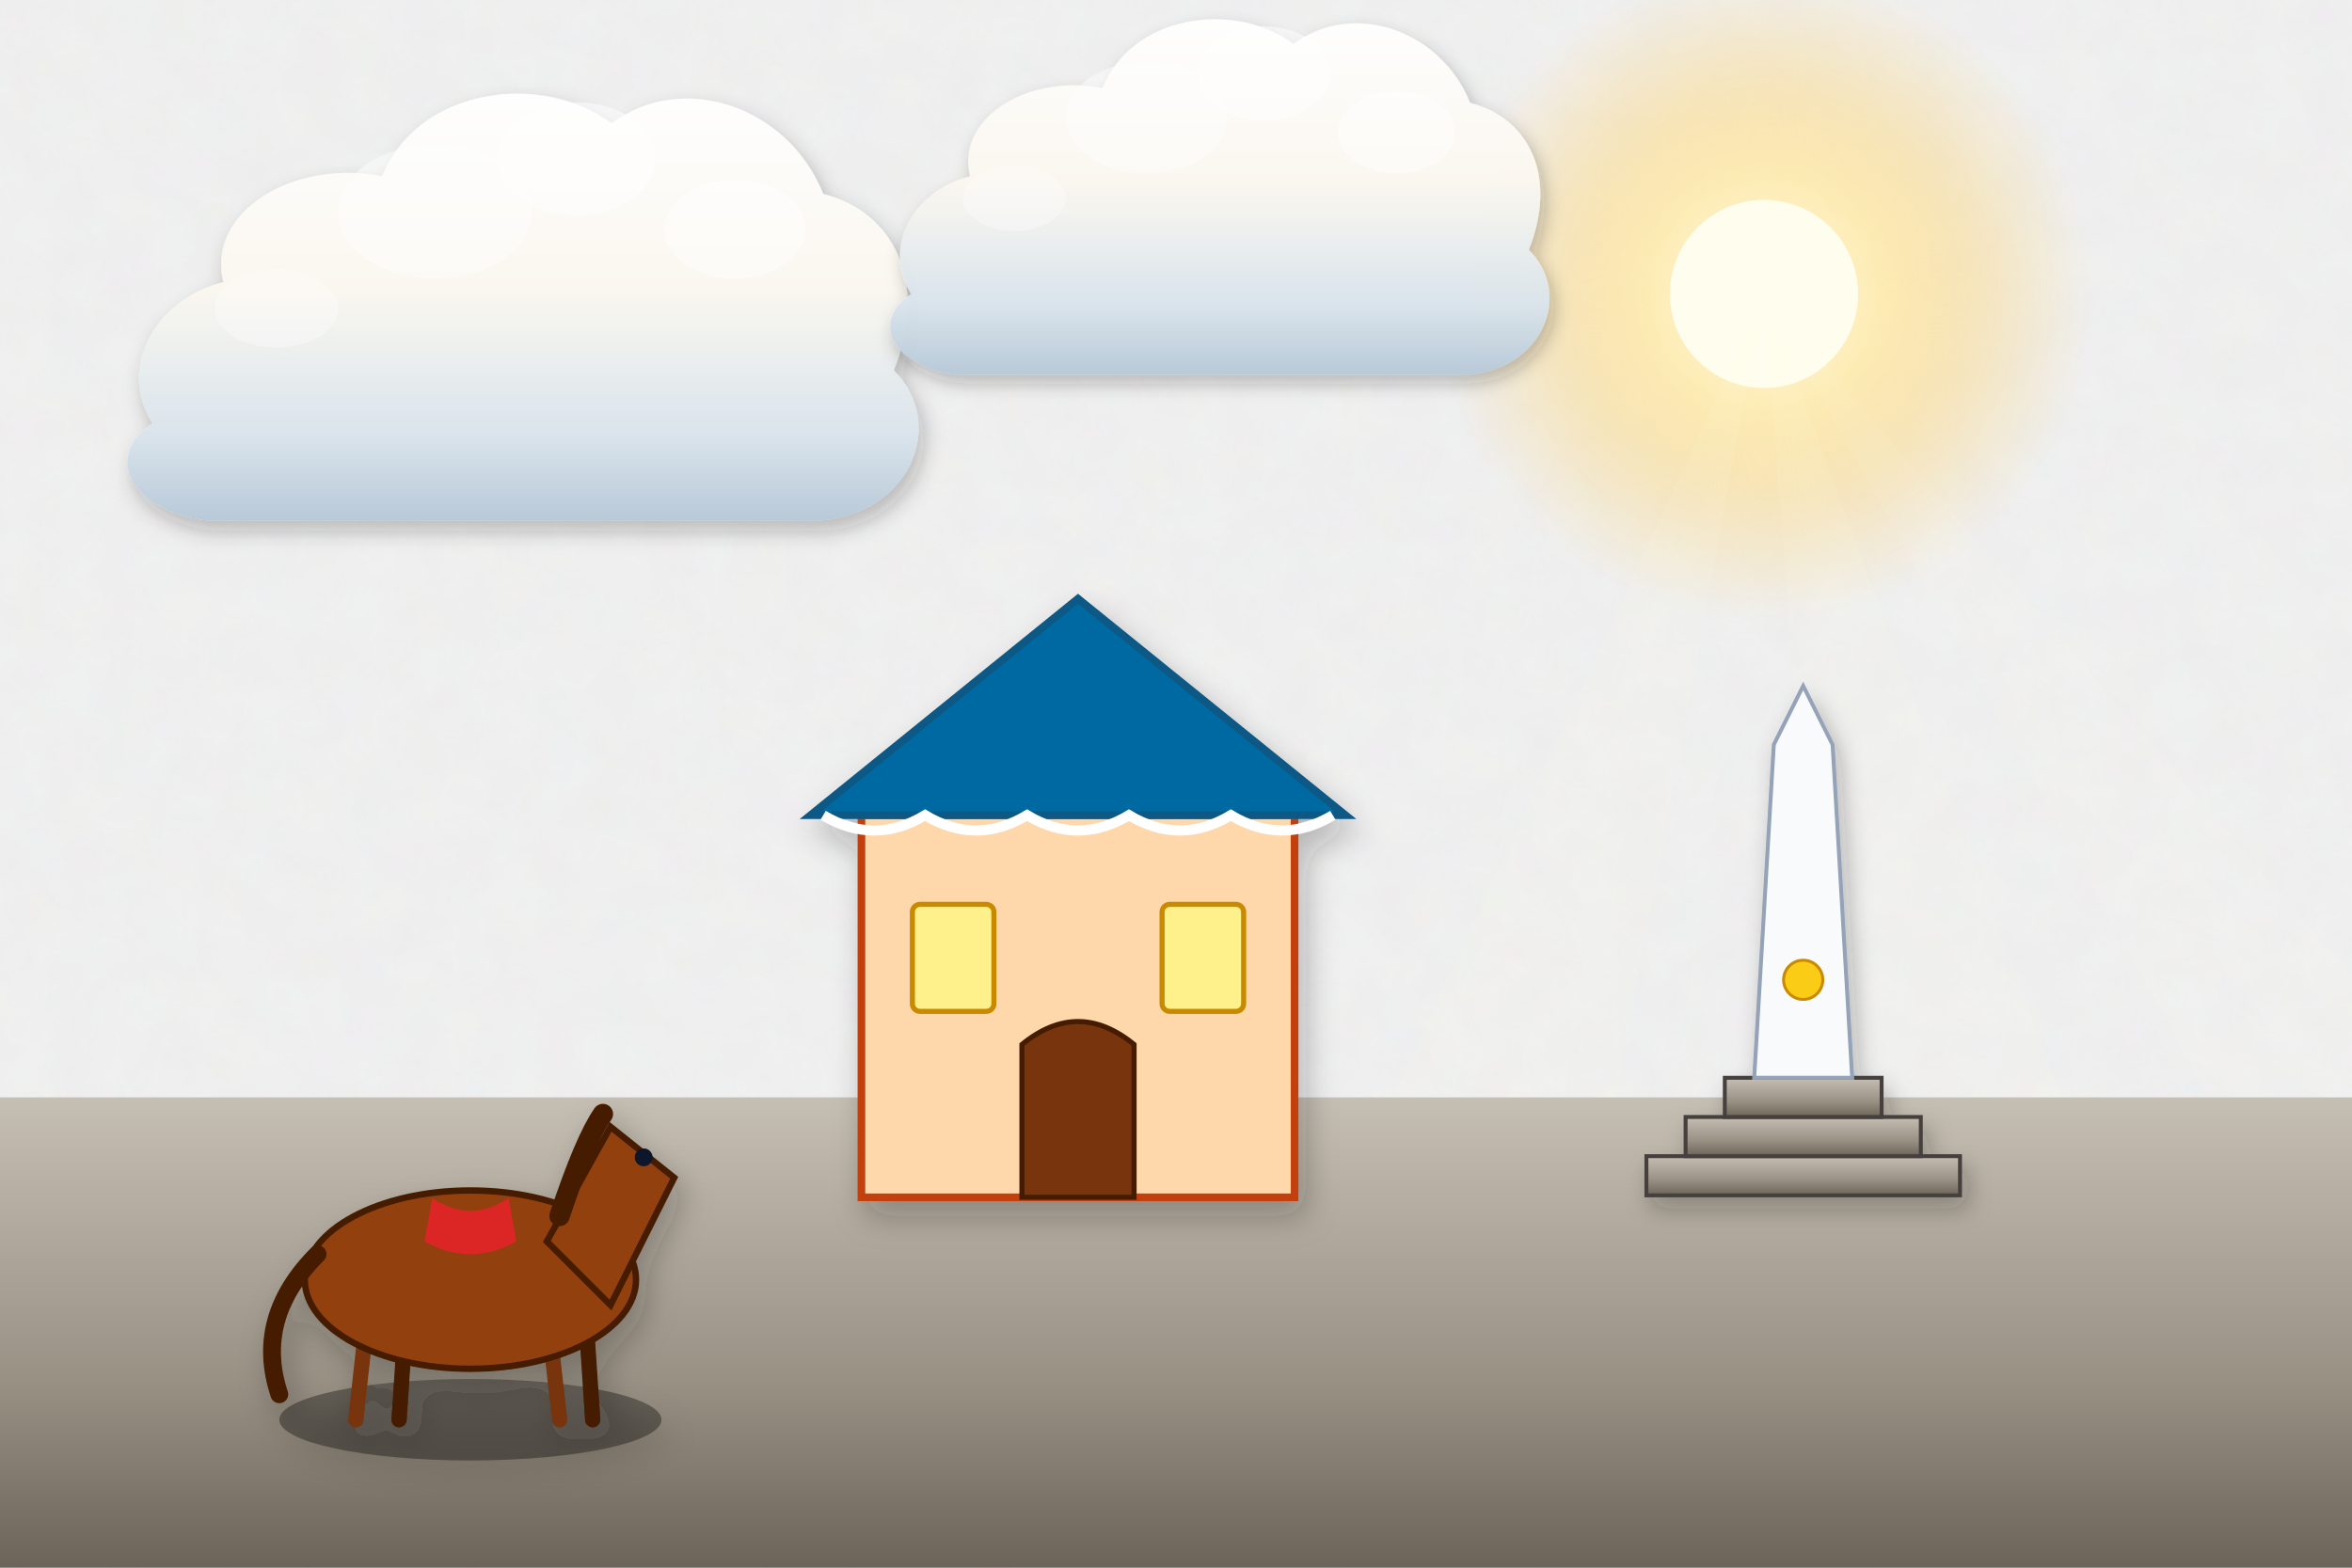
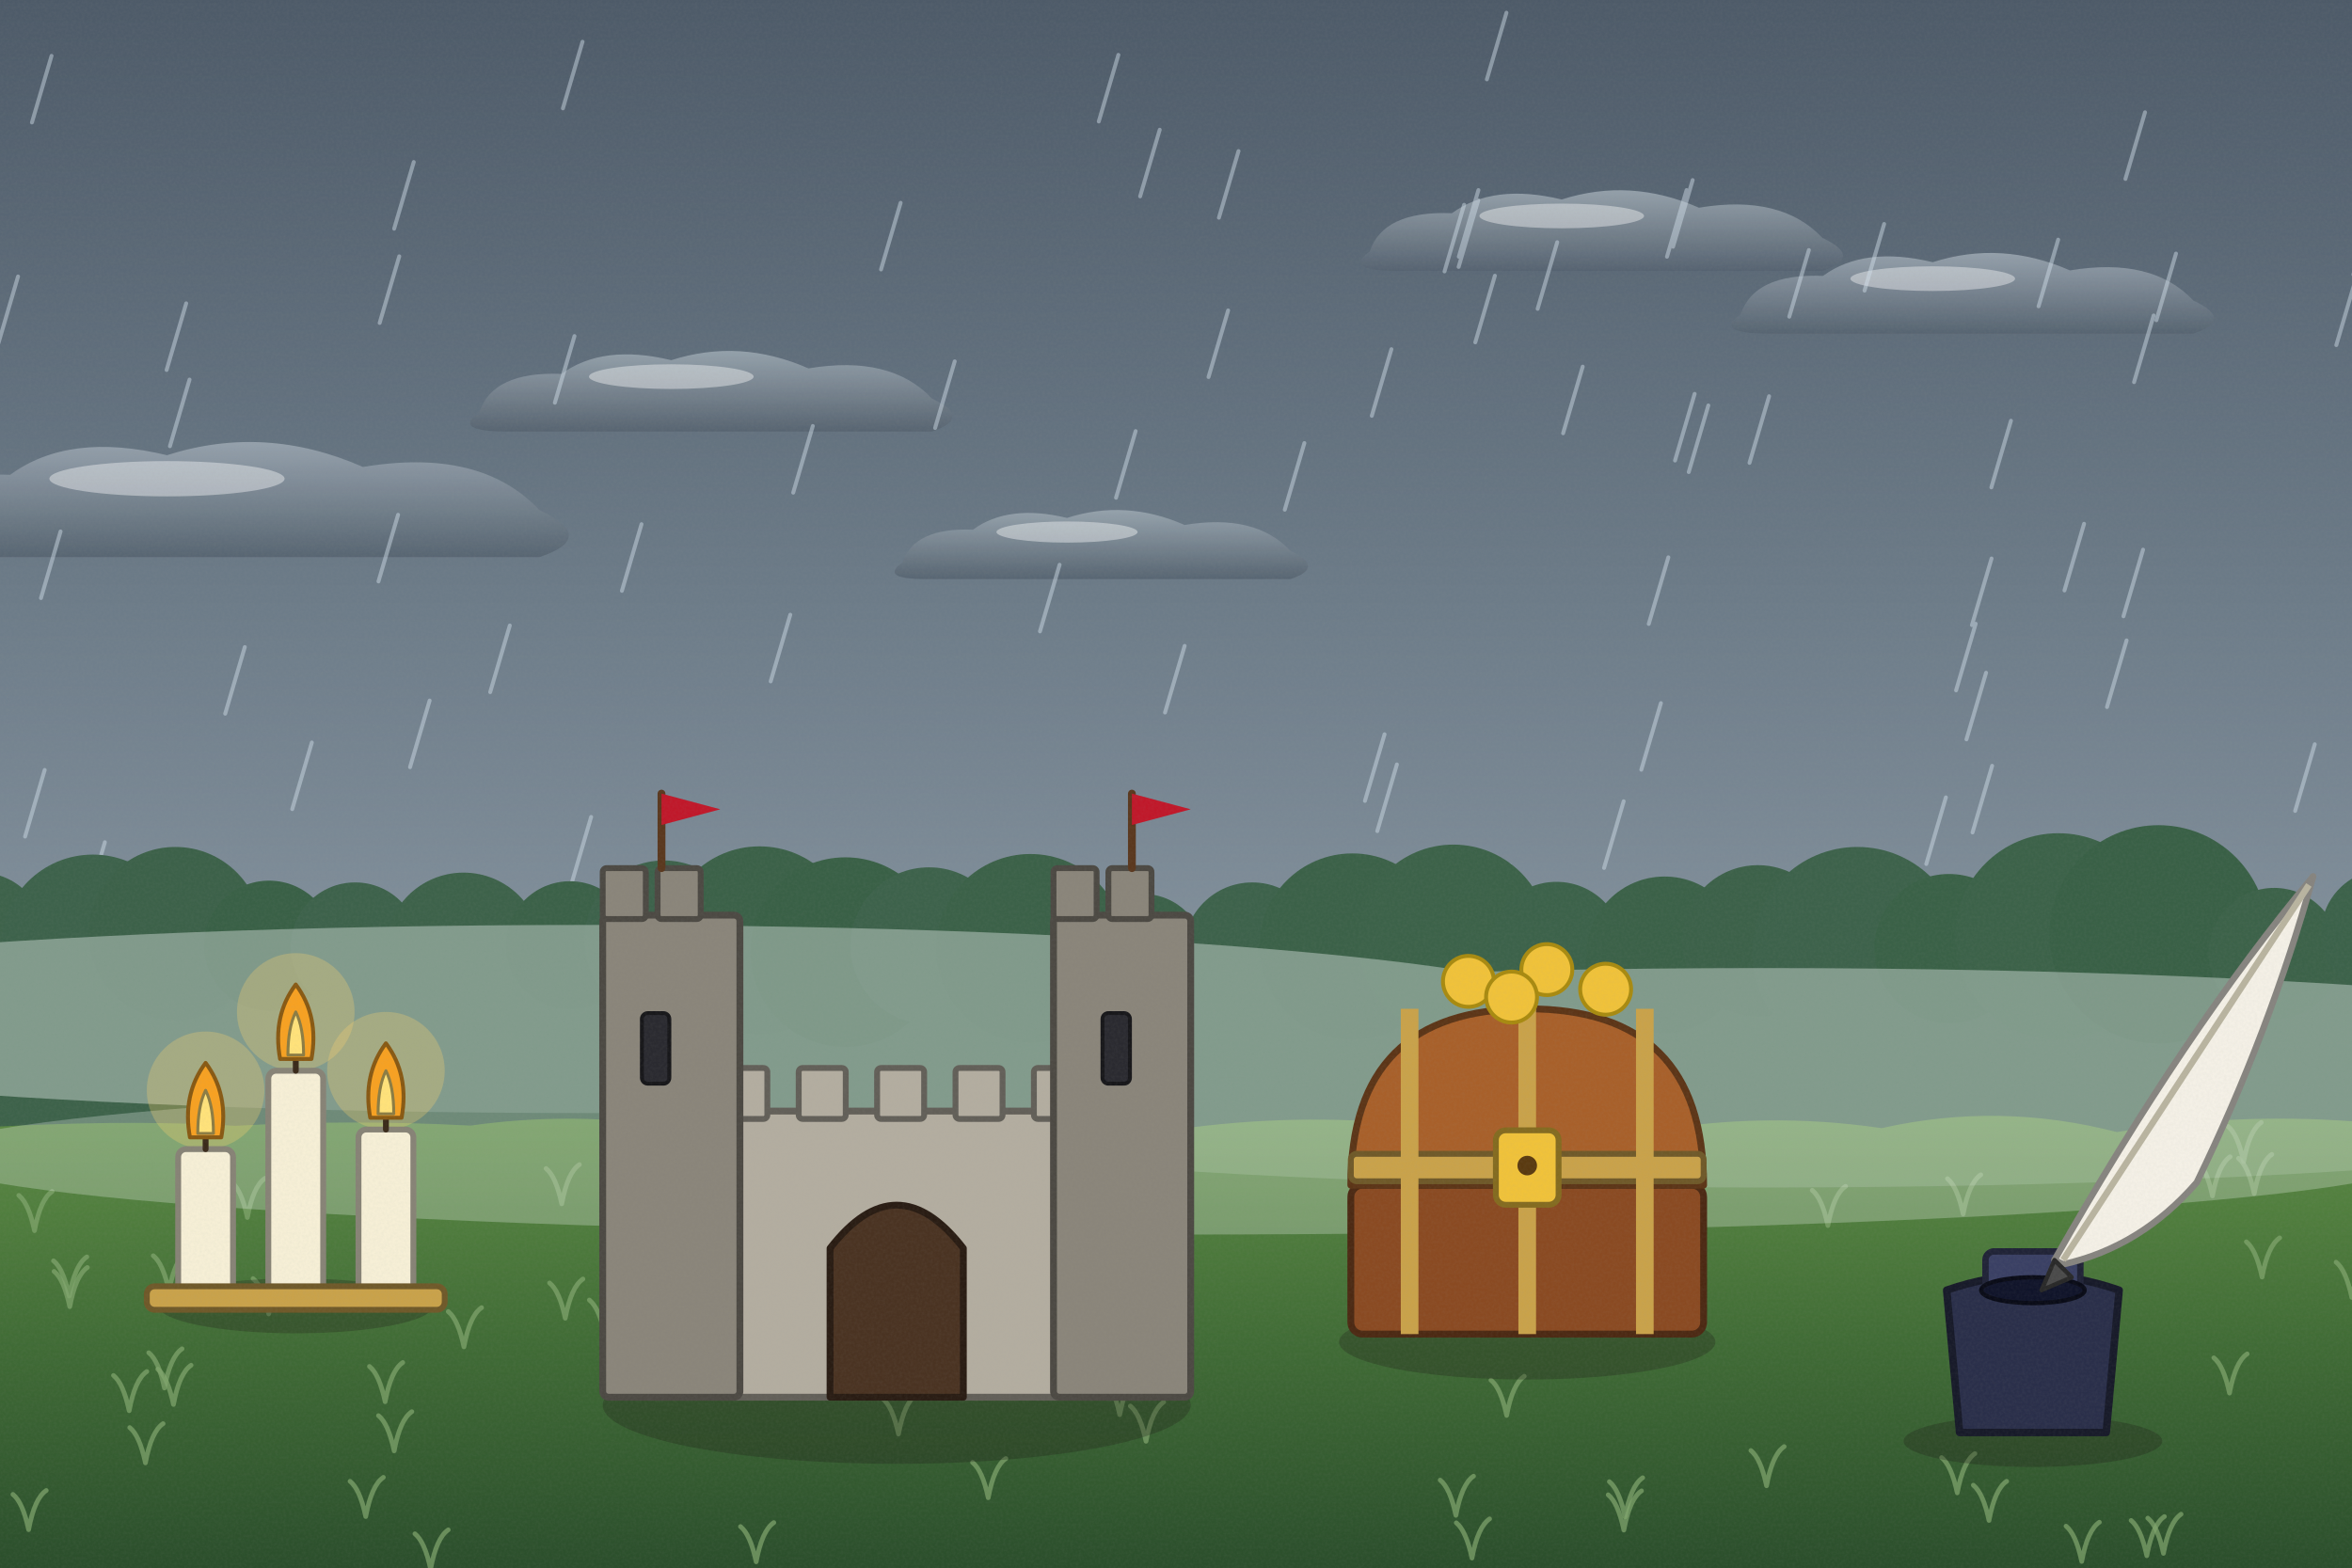
<svg xmlns="http://www.w3.org/2000/svg" viewBox="0 0 1200 800" width="1200" height="800">
  <defs>
-     <filter id="ghibliPaper" x="0%" y="0%" width="100%" height="100%">
-       <feTurbulence type="fractalNoise" baseFrequency="0.04" numOctaves="3" result="noise" seed="42" />
-       <feColorMatrix type="matrix" values="1 0 0 0 0  0 1 0 0 0  0 0 1 0 0  0 0 0 0.035 0" in="noise" result="coloredNoise" />
-       <feComposite operator="in" in2="SourceGraphic" />
+     <linearGradient id="woodTone" x1="0" y1="0" x2="1" y2="0">
+       <stop offset="0" stop-color="#a77649" />
+       <stop offset=".5" stop-color="#7d5231" />
+       <stop offset="1" stop-color="#5a381e" />
+     </linearGradient>
+     <linearGradient id="stoneTone" x1="0" y1="0" x2="0" y2="1">
+       <stop offset="0" stop-color="#c5beb3" />
+       <stop offset="1" stop-color="#7c7468" />
+     </linearGradient>
+     <filter id="softShadow" x="-20%" y="-20%" width="140%" height="140%">
+       <feDropShadow dx="2" dy="5" stdDeviation="4" flood-color="#1b1a14" flood-opacity=".25" />
    </filter>
-     <filter id="softGlow" x="-20%" y="-20%" width="140%" height="140%">
-       <feGaussianBlur stdDeviation="8" result="blur" />
-       <feComposite in="SourceGraphic" in2="blur" operator="over" />
+     <filter id="grain" x="0" y="0" width="100%" height="100%">
+       <feTurbulence type="fractalNoise" baseFrequency=".7" numOctaves="2" seed="11" />
+       <feColorMatrix type="matrix" values="0 0 0 0 .34  0 0 0 0 .34  0 0 0 0 .32  0 0 0 .22 -.07" />
    </filter>
-     <filter id="dropShadow" x="-20%" y="-20%" width="140%" height="140%">
-       <feDropShadow dx="3" dy="6" stdDeviation="6" flood-color="#141e28" flood-opacity="0.28" />
-     </filter>
-     <linearGradient id="skyDay" x1="0" y1="0" x2="0" y2="1">
-       <stop offset="0%" stop-color="#236ca7" />
-       <stop offset="35%" stop-color="#5fa3d6" />
-       <stop offset="70%" stop-color="#b8e1f2" />
-       <stop offset="100%" stop-color="#fdf3dc" />
-     </linearGradient>
-     <linearGradient id="skySunset" x1="0" y1="0" x2="0" y2="1">
-       <stop offset="0%" stop-color="#31396b" />
-       <stop offset="35%" stop-color="#73507b" />
-       <stop offset="65%" stop-color="#cb6b5c" />
-       <stop offset="85%" stop-color="#f29e5a" />
-       <stop offset="100%" stop-color="#fedaa2" />
-     </linearGradient>
-     <linearGradient id="skyDusk" x1="0" y1="0" x2="0" y2="1">
-       <stop offset="0%" stop-color="#121832" />
-       <stop offset="40%" stop-color="#262f56" />
-       <stop offset="70%" stop-color="#4e3d64" />
-       <stop offset="90%" stop-color="#915264" />
-       <stop offset="100%" stop-color="#d6846c" />
-     </linearGradient>
-     <linearGradient id="cloudBodyDay" x1="0" y1="0" x2="0" y2="1">
-       <stop offset="0%" stop-color="#ffffff" />
-       <stop offset="45%" stop-color="#fcf8f0" />
-       <stop offset="80%" stop-color="#d9e4ec" />
-       <stop offset="100%" stop-color="#b6c8d7" />
-     </linearGradient>
-     <linearGradient id="cloudBodySunset" x1="0" y1="0" x2="0" y2="1">
-       <stop offset="0%" stop-color="#fff5e6" />
-       <stop offset="40%" stop-color="#fbd0a5" />
-       <stop offset="75%" stop-color="#cf8ca0" />
-       <stop offset="100%" stop-color="#7e607c" />
-     </linearGradient>
-     <radialGradient id="sunGlowDay" cx="50%" cy="50%" r="50%">
-       <stop offset="0%" stop-color="#fffced" stop-opacity="1" />
-       <stop offset="35%" stop-color="#ffebaa" stop-opacity="0.85" />
-       <stop offset="70%" stop-color="#ffd573" stop-opacity="0.35" />
-       <stop offset="100%" stop-color="#ffd573" stop-opacity="0" />
+     <linearGradient id="skyMain" x1="0" y1="0" x2="0" y2="1">
+       <stop offset="0" stop-color="#4d5a68" />
+       <stop offset=".38" stop-color="#6c7b88" />
+       <stop offset=".72" stop-color="#8c9aa5" />
+       <stop offset="1" stop-color="#aab6bf" />
+     </linearGradient>
+     <linearGradient id="cloudG" x1="0" y1="0" x2="0" y2="1">
+       <stop offset="0" stop-color="#9aa6b0" />
+       <stop offset="1" stop-color="#566370" />
+     </linearGradient>
+     <radialGradient id="sunG">
+       <stop offset="0" stop-color="#ffffff" />
+       <stop offset=".3" stop-color="#ffffff" stop-opacity=".85" />
+       <stop offset="1" stop-color="#ffffff" stop-opacity="0" />
    </radialGradient>
-     <radialGradient id="sunGlowSunset" cx="50%" cy="50%" r="50%">
-       <stop offset="0%" stop-color="#fff8db" stop-opacity="1" />
-       <stop offset="30%" stop-color="#ffb753" stop-opacity="0.9" />
-       <stop offset="65%" stop-color="#f46e45" stop-opacity="0.4" />
-       <stop offset="100%" stop-color="#e04a43" stop-opacity="0" />
-     </radialGradient>
-     <linearGradient id="hillDistant" x1="0" y1="0" x2="0" y2="1">
-       <stop offset="0%" stop-color="#6e94a8" />
-       <stop offset="100%" stop-color="#93b9c7" />
-     </linearGradient>
-     <linearGradient id="hillMid" x1="0" y1="0" x2="0" y2="1">
-       <stop offset="0%" stop-color="#4a7c4f" />
-       <stop offset="50%" stop-color="#3c6a40" />
-       <stop offset="100%" stop-color="#2d5231" />
-     </linearGradient>
-     <linearGradient id="hillNear" x1="0" y1="0" x2="0" y2="1">
-       <stop offset="0%" stop-color="#699e4c" />
-       <stop offset="60%" stop-color="#4c7e33" />
-       <stop offset="100%" stop-color="#2f5720" />
-     </linearGradient>
-     <linearGradient id="woodTone" x1="0" y1="0" x2="0" y2="1">
-       <stop offset="0%" stop-color="#9c6d48" />
-       <stop offset="50%" stop-color="#784f30" />
-       <stop offset="100%" stop-color="#55341c" />
-     </linearGradient>
-     <linearGradient id="brassTone" x1="0" y1="0" x2="1" y2="1">
-       <stop offset="0%" stop-color="#ffe699" />
-       <stop offset="35%" stop-color="#d9a536" />
-       <stop offset="70%" stop-color="#996c14" />
-       <stop offset="100%" stop-color="#5e4007" />
-     </linearGradient>
-     <linearGradient id="stoneTone" x1="0" y1="0" x2="0" y2="1">
-       <stop offset="0%" stop-color="#c5beb3" />
-       <stop offset="60%" stop-color="#999184" />
-       <stop offset="100%" stop-color="#6c6458" />
-     </linearGradient>
-     <linearGradient id="waterTone" x1="0" y1="0" x2="0" y2="1">
-       <stop offset="0%" stop-color="#47a5be" />
-       <stop offset="50%" stop-color="#2a7796" />
-       <stop offset="100%" stop-color="#144d6a" />
+     <linearGradient id="gndG" x1="0" y1="0" x2="0" y2="1">
+       <stop offset="0" stop-color="#5e8d45" />
+       <stop offset=".5" stop-color="#3f6a35" />
+       <stop offset="1" stop-color="#27492a" />
    </linearGradient>
  </defs>
-   <rect width="1200" height="800" fill="url(#skyDay)" filter="url(#ghibliPaper)" />
+   <rect width="1200" height="800" fill="url(#skyMain)" />
+   <g transform="translate(115.2,250.3) scale(1)" opacity="0.9">
+     <path d="M-170,20 Q-160,-10 -110,-8 Q-80,-30 -30,-18 Q20,-34 70,-12 Q130,-22 160,10 Q190,24 160,34 L-150,34 Q-190,34 -170,20 Z" fill="url(#cloudG)" />
+     <ellipse cx="-30" cy="-6" rx="60" ry="9" fill="#fff" opacity=".45" />
+   </g>
+   <g transform="translate(363.5,196.4) scale(0.7)" opacity="0.9">
+     <path d="M-170,20 Q-160,-10 -110,-8 Q-80,-30 -30,-18 Q20,-34 70,-12 Q130,-22 160,10 Q190,24 160,34 L-150,34 Q-190,34 -170,20 Z" fill="url(#cloudG)" />
+     <ellipse cx="-30" cy="-6" rx="60" ry="9" fill="#fff" opacity=".45" />
+   </g>
+   <g transform="translate(562.4,275.1) scale(0.6)" opacity="0.9">
+     <path d="M-170,20 Q-160,-10 -110,-8 Q-80,-30 -30,-18 Q20,-34 70,-12 Q130,-22 160,10 Q190,24 160,34 L-150,34 Q-190,34 -170,20 Z" fill="url(#cloudG)" />
+     <ellipse cx="-30" cy="-6" rx="60" ry="9" fill="#fff" opacity=".45" />
+   </g>
+   <g transform="translate(817.8,114.4) scale(0.7)" opacity="0.9">
+     <path d="M-170,20 Q-160,-10 -110,-8 Q-80,-30 -30,-18 Q20,-34 70,-12 Q130,-22 160,10 Q190,24 160,34 L-150,34 Q-190,34 -170,20 Z" fill="url(#cloudG)" />
+     <ellipse cx="-30" cy="-6" rx="60" ry="9" fill="#fff" opacity=".45" />
+   </g>
+   <g transform="translate(1007.1,146.4) scale(0.7)" opacity="0.9">
+     <path d="M-170,20 Q-160,-10 -110,-8 Q-80,-30 -30,-18 Q20,-34 70,-12 Q130,-22 160,10 Q190,24 160,34 L-150,34 Q-190,34 -170,20 Z" fill="url(#cloudG)" />
+     <ellipse cx="-30" cy="-6" rx="60" ry="9" fill="#fff" opacity=".45" />
+   </g>
+   <g stroke="#d5e3ee" stroke-width="2" opacity=".45" stroke-linecap="round">
+     <line x1="851.2" y1="284.4" x2="841.2" y2="318.4" />
+     <line x1="44.7" y1="661" x2="34.7" y2="695" />
+     <line x1="297.2" y1="21.3" x2="287.2" y2="55.3" />
+     <line x1="789.8" y1="660.8" x2="779.8" y2="694.8" />
+     <line x1="1008" y1="318.3" x2="998" y2="352.3" />
+     <line x1="12.3" y1="703.8" x2="2.3" y2="737.8" />
+     <line x1="591.7" y1="66.2" x2="581.7" y2="100.2" />
+     <line x1="871.6" y1="206.9" x2="861.6" y2="240.9" />
+     <line x1="579.4" y1="220" x2="569.4" y2="254" />
+     <line x1="1001.7" y1="589.4" x2="991.7" y2="623.4" />
+     <line x1="96.7" y1="193.7" x2="86.7" y2="227.7" />
+     <line x1="245.2" y1="755.2" x2="235.2" y2="789.2" />
+     <line x1="720.7" y1="638.2" x2="710.7" y2="672.2" />
+     <line x1="839" y1="625" x2="829" y2="659" />
+     <line x1="1026" y1="214.7" x2="1016" y2="248.7" />
+     <line x1="744.5" y1="474" x2="734.5" y2="508" />
+     <line x1="761.9" y1="612" x2="751.9" y2="646" />
+     <line x1="723.6" y1="557.4" x2="713.6" y2="591.4" />
+     <line x1="682.2" y1="459.8" x2="672.2" y2="493.8" />
+     <line x1="1133.7" y1="763.9" x2="1123.7" y2="797.9" />
+     <line x1="109.3" y1="660.7" x2="99.3" y2="694.7" />
+     <line x1="1140.3" y1="628.5" x2="1130.3" y2="662.5" />
+     <line x1="1181" y1="379.8" x2="1171" y2="413.8" />
+     <line x1="770.3" y1="441.5" x2="760.3" y2="475.5" />
+     <line x1="403.2" y1="313.7" x2="393.2" y2="347.7" />
+     <line x1="202" y1="664" x2="192" y2="698" />
+     <line x1="301.6" y1="416.9" x2="291.6" y2="450.9" />
+     <line x1="604.4" y1="329.6" x2="594.4" y2="363.6" />
+     <line x1="1093.4" y1="280.5" x2="1083.4" y2="314.5" />
+     <line x1="713.1" y1="774.4" x2="703.1" y2="808.4" />
+     <line x1="540.6" y1="288.2" x2="530.6" y2="322.2" />
+     <line x1="80.5" y1="484.8" x2="70.5" y2="518.8" />
+     <line x1="828.4" y1="408.9" x2="818.4" y2="442.9" />
+     <line x1="706.4" y1="374.7" x2="696.4" y2="408.7" />
+     <line x1="1210.7" y1="106.1" x2="1200.7" y2="140.1" />
+     <line x1="933" y1="476.6" x2="923" y2="510.6" />
+     <line x1="992.8" y1="406.9" x2="982.8" y2="440.9" />
+     <line x1="414.7" y1="217.4" x2="404.7" y2="251.4" />
+     <line x1="863.6" y1="91.9" x2="853.6" y2="125.9" />
+     <line x1="26.3" y1="28.5" x2="16.3" y2="62.5" />
+     <line x1="1016.4" y1="390.8" x2="1006.4" y2="424.8" />
+     <line x1="426" y1="611.2" x2="416" y2="645.2" />
+     <line x1="1060.1" y1="642.6" x2="1050.1" y2="676.6" />
+     <line x1="110.2" y1="494.8" x2="100.2" y2="528.8" />
+     <line x1="1223.5" y1="519.9" x2="1213.5" y2="553.9" />
+     <line x1="53.5" y1="429.8" x2="43.5" y2="463.8" />
+     <line x1="740.3" y1="763.5" x2="730.3" y2="797.5" />
+     <line x1="1227.8" y1="239.6" x2="1217.8" y2="273.6" />
+     <line x1="22.8" y1="392.9" x2="12.8" y2="426.9" />
+     <line x1="487.1" y1="184.4" x2="477.1" y2="218.4" />
+     <line x1="182.3" y1="511.4" x2="172.3" y2="545.4" />
+     <line x1="1110.2" y1="129.4" x2="1100.2" y2="163.4" />
+     <line x1="520.5" y1="700.2" x2="510.5" y2="734.2" />
+     <line x1="1230.2" y1="2.6" x2="1220.2" y2="36.6" />
+     <line x1="218" y1="620.3" x2="208" y2="654.3" />
+     <line x1="136.2" y1="496.2" x2="126.2" y2="530.2" />
+     <line x1="782.2" y1="616.9" x2="772.2" y2="650.9" />
+     <line x1="203.1" y1="262.7" x2="193.1" y2="296.7" />
+     <line x1="219.2" y1="357.5" x2="209.2" y2="391.5" />
+     <line x1="732.7" y1="685" x2="722.7" y2="719" />
+     <line x1="1237.5" y1="532.8" x2="1227.5" y2="566.8" />
+     <line x1="807.5" y1="187.1" x2="797.5" y2="221.1" />
+     <line x1="9.2" y1="141.1" x2="-0.8" y2="175.1" />
+     <line x1="768.6" y1="6.5" x2="758.6" y2="40.5" />
+     <line x1="881.8" y1="593.3" x2="871.8" y2="627.3" />
+     <line x1="124.9" y1="330.2" x2="114.9" y2="364.2" />
+     <line x1="291.5" y1="735.1" x2="281.5" y2="769.1" />
+     <line x1="922.9" y1="127.6" x2="912.9" y2="161.6" />
+     <line x1="754.2" y1="102.2" x2="744.2" y2="136.2" />
+     <line x1="181.2" y1="676.5" x2="171.2" y2="710.5" />
+     <line x1="30.9" y1="271.2" x2="20.9" y2="305.2" />
+     <line x1="1013.3" y1="343.3" x2="1003.3" y2="377.3" />
+     <line x1="1098.8" y1="161" x2="1088.8" y2="195" />
+     <line x1="327.3" y1="267.5" x2="317.3" y2="301.5" />
+     <line x1="1074.5" y1="698.2" x2="1064.5" y2="732.2" />
+     <line x1="961.3" y1="114.3" x2="951.3" y2="148.3" />
+     <line x1="762.7" y1="140.7" x2="752.7" y2="174.7" />
+     <line x1="16.2" y1="673" x2="6.2" y2="707" />
+     <line x1="1050.1" y1="122.3" x2="1040.1" y2="156.3" />
+     <line x1="95" y1="154.8" x2="85" y2="188.8" />
+     <line x1="754.3" y1="97" x2="744.3" y2="131" />
+     <line x1="211.1" y1="82.7" x2="201.1" y2="116.7" />
+     <line x1="379.6" y1="710" x2="369.6" y2="744" />
+     <line x1="902.6" y1="202.2" x2="892.6" y2="236.2" />
+     <line x1="252.8" y1="684.9" x2="242.8" y2="718.9" />
+     <line x1="159.1" y1="378.9" x2="149.1" y2="412.9" />
+     <line x1="631.9" y1="77.1" x2="621.9" y2="111.1" />
+     <line x1="203.7" y1="130.8" x2="193.7" y2="164.8" />
+     <line x1="459.5" y1="103.5" x2="449.5" y2="137.5" />
+     <line x1="665.5" y1="226.1" x2="655.5" y2="260.1" />
+     <line x1="1202" y1="142.1" x2="1192" y2="176.1" />
+     <line x1="300.9" y1="762.4" x2="290.9" y2="796.4" />
+     <line x1="712.7" y1="390.1" x2="702.7" y2="424.1" />
+     <line x1="747" y1="104.5" x2="737" y2="138.5" />
+     <line x1="626.6" y1="158.4" x2="616.6" y2="192.4" />
+     <line x1="582.7" y1="530.1" x2="572.7" y2="564.1" />
+     <line x1="1016.1" y1="285" x2="1006.1" y2="319" />
+     <line x1="1094.4" y1="57.3" x2="1084.4" y2="91.3" />
+     <line x1="1085" y1="326.8" x2="1075" y2="360.8" />
+     <line x1="231.5" y1="717.3" x2="221.5" y2="751.3" />
+     <line x1="1063.3" y1="267.3" x2="1053.3" y2="301.3" />
+     <line x1="860.5" y1="97" x2="850.5" y2="131" />
+     <line x1="709.9" y1="178.2" x2="699.9" y2="212.2" />
+     <line x1="570.6" y1="28" x2="560.6" y2="62" />
+     <line x1="328.9" y1="685.5" x2="318.9" y2="719.5" />
+     <line x1="170.4" y1="633.9" x2="160.4" y2="667.9" />
+     <line x1="329.5" y1="519.2" x2="319.5" y2="553.2" />
+     <line x1="1175.8" y1="569.4" x2="1165.8" y2="603.4" />
+     <line x1="794.5" y1="123.6" x2="784.5" y2="157.6" />
+     <line x1="293.1" y1="171.5" x2="283.1" y2="205.5" />
+     <line x1="367.1" y1="496.8" x2="357.1" y2="530.8" />
+     <line x1="913.2" y1="505.3" x2="903.2" y2="539.3" />
+     <line x1="232.3" y1="749" x2="222.3" y2="783" />
+     <line x1="864.6" y1="201" x2="854.6" y2="235" />
+     <line x1="884.6" y1="643.9" x2="874.6" y2="677.9" />
+     <line x1="260.1" y1="319.2" x2="250.1" y2="353.2" />
+     <line x1="847.4" y1="358.8" x2="837.4" y2="392.8" />
+     <line x1="1220.3" y1="214.2" x2="1210.3" y2="248.2" />
+     <line x1="882.4" y1="611.6" x2="872.4" y2="645.6" />
+     <line x1="660.5" y1="577.1" x2="650.5" y2="611.1" />
+   </g>
+   <rect x="-20" y="480" width="1240" height="140" fill="#3d624a" />
+   <circle cx="-10" cy="478" r="32.7" fill="#3d624a" />
+   <circle cx="47.4" cy="482.9" r="46.8" fill="#3d624b" />
+   <circle cx="89.5" cy="476.4" r="44.2" fill="#3c6149" />
+   <circle cx="137.3" cy="482.6" r="33.2" fill="#396046" />
+   <circle cx="181.2" cy="483.2" r="32.9" fill="#3d624b" />
+   <circle cx="236.5" cy="485.3" r="40" fill="#3d624a" />
+   <circle cx="290.8" cy="482.3" r="32.6" fill="#3b6148" />
+   <circle cx="338.7" cy="479.7" r="40.6" fill="#3d624b" />
+   <circle cx="387.5" cy="479.8" r="47.9" fill="#3b6148" />
+   <circle cx="431.3" cy="485.9" r="48.4" fill="#396046" />
+   <circle cx="474" cy="482.6" r="40" fill="#3d624b" />
+   <circle cx="525.7" cy="483.9" r="48.1" fill="#3b6148" />
+   <circle cx="583.2" cy="487.6" r="31.4" fill="#3b6149" />
+   <circle cx="638.9" cy="485.3" r="35" fill="#3d624b" />
+   <circle cx="690" cy="483" r="47.5" fill="#3b6148" />
+   <circle cx="741.5" cy="479.7" r="48.7" fill="#3c6249" />
+   <circle cx="794.1" cy="484.3" r="34.3" fill="#3c624a" />
+   <circle cx="849.3" cy="487.2" r="39.9" fill="#3b6148" />
+   <circle cx="896.9" cy="480.1" r="38.6" fill="#3c6149" />
+   <circle cx="947.6" cy="485.8" r="53.6" fill="#3d624b" />
+   <circle cx="994.4" cy="484.1" r="38.1" fill="#3a6147" />
+   <circle cx="1050.2" cy="477.9" r="52.7" fill="#3c6249" />
+   <circle cx="1101.3" cy="476.8" r="55.7" fill="#396046" />
+   <circle cx="1160.3" cy="486.6" r="33.5" fill="#3c6249" />
+   <circle cx="1216.6" cy="476.1" r="32.3" fill="#3c624a" />
  <g>
-     <circle cx="900" cy="150" r="168" fill="url(#sunGlowDay)" />
-     <circle cx="900" cy="150" r="48" fill="#fffded" />
-     <polygon points="900,150 600,800 780,800" fill="#fffbe6" opacity="0.08" />
-     <polygon points="900,150 950,800 1140,800" fill="#fffbe6" opacity="0.08" />
-     <polygon points="900,150 1260,800 1460,800" fill="#fffbe6" opacity="0.06" />
-   </g>
-   <g transform="translate(240, 180) scale(0.9)" opacity="0.95">
-     <path d="M-180,40        C-200,10 -180,-30 -140,-40        C-150,-80 -100,-110 -50,-100        C-30,-150 40,-160 80,-130        C120,-160 180,-140 200,-90        C240,-80 260,-40 240,10        C270,40 250,90 200,95        L-150,95        C-190,90 -210,60 -180,40 Z" fill="url(#cloudBodyDay)" filter="url(#dropShadow)" />
-     <ellipse cx="60" cy="-110" rx="45" ry="32" fill="#ffffff" opacity="0.55" />
-     <ellipse cx="-20" cy="-80" rx="55" ry="38" fill="#ffffff" opacity="0.45" />
-     <ellipse cx="150" cy="-70" rx="40" ry="28" fill="#ffffff" opacity="0.5" />
-     <ellipse cx="-110" cy="-25" rx="35" ry="22" fill="#ffffff" opacity="0.35" />
-   </g>
-   <g transform="translate(600, 120) scale(0.75)" opacity="0.95">
-     <path d="M-180,40        C-200,10 -180,-30 -140,-40        C-150,-80 -100,-110 -50,-100        C-30,-150 40,-160 80,-130        C120,-160 180,-140 200,-90        C240,-80 260,-40 240,10        C270,40 250,90 200,95        L-150,95        C-190,90 -210,60 -180,40 Z" fill="url(#cloudBodyDay)" filter="url(#dropShadow)" />
-     <ellipse cx="60" cy="-110" rx="45" ry="32" fill="#ffffff" opacity="0.55" />
-     <ellipse cx="-20" cy="-80" rx="55" ry="38" fill="#ffffff" opacity="0.45" />
-     <ellipse cx="150" cy="-70" rx="40" ry="28" fill="#ffffff" opacity="0.5" />
-     <ellipse cx="-110" cy="-25" rx="35" ry="22" fill="#ffffff" opacity="0.35" />
-   </g>
-   <path d="M-50,560 L1250,560 L1250,800 L-50,800 Z" fill="url(#stoneTone)" />
-   <g transform="translate(550, 520) scale(1.3)" filter="url(#dropShadow)">
-     <rect x="-85" y="-80" width="170" height="150" fill="#fed7aa" stroke="#c2410c" stroke-width="3" />
-     <polygon points="-105,-80 0,-165 105,-80" fill="#0369a1" stroke="#075985" stroke-width="3" />
-     <path d="M-100,-80 Q-80,-68 -60,-80 Q-40,-68 -20,-80 Q0,-68 20,-80 Q40,-68 60,-80 Q80,-68 100,-80" stroke="#ffffff" stroke-width="4" fill="none" />
-     <path d="M-22,70 L-22,10 Q0,-8 22,10 L22,70 Z" fill="#78350f" stroke="#451a03" stroke-width="2" />
-     <rect x="-65" y="-45" width="32" height="42" rx="3" fill="#fef08a" stroke="#ca8a04" stroke-width="2" />
-     <rect x="33" y="-45" width="32" height="42" rx="3" fill="#fef08a" stroke="#ca8a04" stroke-width="2" />
-   </g>
-   <g transform="translate(920, 560) scale(1)" filter="url(#dropShadow)">
-     <rect x="-80" y="30" width="160" height="20" fill="url(#stoneTone)" stroke="#44403c" stroke-width="2" />
-     <rect x="-60" y="10" width="120" height="20" fill="url(#stoneTone)" stroke="#44403c" stroke-width="2" />
-     <rect x="-40" y="-10" width="80" height="20" fill="url(#stoneTone)" stroke="#44403c" stroke-width="2" />
-     <polygon points="-25,-10 -15,-180 0,-210 15,-180 25,-10" fill="#f8fafc" stroke="#94a3b8" stroke-width="2" />
-     <circle cx="0" cy="-60" r="10" fill="#facc15" stroke="#ca8a04" stroke-width="1.5" />
-   </g>
-   <g transform="translate(240, 640) scale(1.3)" filter="url(#dropShadow)">
-     <ellipse cx="0" cy="65" rx="75" ry="16" fill="#000000" opacity="0.35" />
-     <line x1="-40" y1="20" x2="-45" y2="65" stroke="#78350f" stroke-width="6" stroke-linecap="round" />
-     <line x1="-25" y1="20" x2="-28" y2="65" stroke="#451a03" stroke-width="6" stroke-linecap="round" />
-     <line x1="30" y1="20" x2="35" y2="65" stroke="#78350f" stroke-width="6" stroke-linecap="round" />
-     <line x1="45" y1="20" x2="48" y2="65" stroke="#451a03" stroke-width="6" stroke-linecap="round" />
-     <ellipse cx="0" cy="10" rx="65" ry="35" fill="#92400e" stroke="#451a03" stroke-width="2.5" />
-     <path d="M-15,-22 Q0,-12 15,-22 L18,-5 Q0,5 -18,-5 Z" fill="#dc2626" />
-     <path d="M30,-5 L55,-50 L80,-30 L55,20 Z" fill="#92400e" stroke="#451a03" stroke-width="2.5" />
-     <path d="M35,-15 Q45,-45 52,-55" stroke="#451a03" stroke-width="8" stroke-linecap="round" />
-     <circle cx="68" cy="-38" r="3.5" fill="#0f172a" />
-     <path d="M-60,0 Q-85,25 -75,55" stroke="#451a03" stroke-width="7" stroke-linecap="round" fill="none" />
-   </g>
+     <path d="M-20,576 Q60,570.9 120,574.5 Q180,571.2 240,574.4 Q300,565.9 360,577.9 Q420,559.3 480,580 Q540,554.2 600,576.4 Q660,567.8 720,573.8 Q780,548.7 840,577.6 Q900,566.9 960,575.7 Q1020,562.2 1080,577.7 Q1140,567.8 1200,572.2 Q1260,554.3 1320,570.4 L1240,820 L-20,820 Z" fill="url(#gndG)" />
+     <path d="M126.2,621.3 q-3,-14 -8,-18 M126.2,621.3 q3,-16 9,-20" stroke="#81a66e" stroke-width="2.4" fill="none" stroke-linecap="round" opacity=".7" />
+     <path d="M1154.1,651.7 q-3,-14 -8,-18 M1154.1,651.7 q3,-16 9,-20" stroke="#81a66e" stroke-width="2.4" fill="none" stroke-linecap="round" opacity=".7" />
+     <path d="M65.9,719.9 q-3,-14 -8,-18 M65.9,719.9 q3,-16 9,-20" stroke="#81a66e" stroke-width="2.4" fill="none" stroke-linecap="round" opacity=".7" />
+     <path d="M286.6,614.3 q-3,-14 -8,-18 M286.6,614.3 q3,-16 9,-20" stroke="#81a66e" stroke-width="2.4" fill="none" stroke-linecap="round" opacity=".7" />
+     <path d="M83.9,708.3 q-3,-14 -8,-18 M83.9,708.3 q3,-16 9,-20" stroke="#81a66e" stroke-width="2.4" fill="none" stroke-linecap="round" opacity=".7" />
+     <path d="M435.4,612.1 q-3,-14 -8,-18 M435.4,612.1 q3,-16 9,-20" stroke="#81a66e" stroke-width="2.4" fill="none" stroke-linecap="round" opacity=".7" />
+     <path d="M846.1,681.3 q-3,-14 -8,-18 M846.1,681.3 q3,-16 9,-20" stroke="#81a66e" stroke-width="2.4" fill="none" stroke-linecap="round" opacity=".7" />
+     <path d="M35.6,666.8 q-3,-14 -8,-18 M35.6,666.8 q3,-16 9,-20" stroke="#81a66e" stroke-width="2.4" fill="none" stroke-linecap="round" opacity=".7" />
+     <path d="M751,795.1 q-3,-14 -8,-18 M751,795.1 q3,-16 9,-20" stroke="#81a66e" stroke-width="2.4" fill="none" stroke-linecap="round" opacity=".7" />
+     <path d="M504.2,764.3 q-3,-14 -8,-18 M504.2,764.3 q3,-16 9,-20" stroke="#81a66e" stroke-width="2.4" fill="none" stroke-linecap="round" opacity=".7" />
+     <path d="M1144.7,592.8 q-3,-14 -8,-18 M1144.7,592.8 q3,-16 9,-20" stroke="#81a66e" stroke-width="2.4" fill="none" stroke-linecap="round" opacity=".7" />
+     <path d="M576,621.4 q-3,-14 -8,-18 M576,621.4 q3,-16 9,-20" stroke="#81a66e" stroke-width="2.4" fill="none" stroke-linecap="round" opacity=".7" />
+     <path d="M1001.6,619.5 q-3,-14 -8,-18 M1001.6,619.5 q3,-16 9,-20" stroke="#81a66e" stroke-width="2.4" fill="none" stroke-linecap="round" opacity=".7" />
+     <path d="M932.6,625.4 q-3,-14 -8,-18 M932.6,625.4 q3,-16 9,-20" stroke="#81a66e" stroke-width="2.4" fill="none" stroke-linecap="round" opacity=".7" />
+     <path d="M88.5,716.7 q-3,-14 -8,-18 M88.5,716.7 q3,-16 9,-20" stroke="#81a66e" stroke-width="2.4" fill="none" stroke-linecap="round" opacity=".7" />
+     <path d="M385.8,797 q-3,-14 -8,-18 M385.8,797 q3,-16 9,-20" stroke="#81a66e" stroke-width="2.4" fill="none" stroke-linecap="round" opacity=".7" />
+     <path d="M1199.9,662.1 q-3,-14 -8,-18 M1199.9,662.1 q3,-16 9,-20" stroke="#81a66e" stroke-width="2.4" fill="none" stroke-linecap="round" opacity=".7" />
+     <path d="M1030.1,670.1 q-3,-14 -8,-18 M1030.1,670.1 q3,-16 9,-20" stroke="#81a66e" stroke-width="2.4" fill="none" stroke-linecap="round" opacity=".7" />
+     <path d="M730.2,647.7 q-3,-14 -8,-18 M730.2,647.7 q3,-16 9,-20" stroke="#81a66e" stroke-width="2.4" fill="none" stroke-linecap="round" opacity=".7" />
+     <path d="M742.8,773.3 q-3,-14 -8,-18 M742.8,773.3 q3,-16 9,-20" stroke="#81a66e" stroke-width="2.4" fill="none" stroke-linecap="round" opacity=".7" />
+     <path d="M1062.1,796.8 q-3,-14 -8,-18 M1062.1,796.8 q3,-16 9,-20" stroke="#81a66e" stroke-width="2.4" fill="none" stroke-linecap="round" opacity=".7" />
+     <path d="M366.7,615.1 q-3,-14 -8,-18 M366.7,615.1 q3,-16 9,-20" stroke="#81a66e" stroke-width="2.4" fill="none" stroke-linecap="round" opacity=".7" />
+     <path d="M1103.8,792.7 q-3,-14 -8,-18 M1103.8,792.7 q3,-16 9,-20" stroke="#81a66e" stroke-width="2.4" fill="none" stroke-linecap="round" opacity=".7" />
+     <path d="M584.7,735.5 q-3,-14 -8,-18 M584.7,735.5 q3,-16 9,-20" stroke="#81a66e" stroke-width="2.4" fill="none" stroke-linecap="round" opacity=".7" />
+     <path d="M1150.1,609.1 q-3,-14 -8,-18 M1150.1,609.1 q3,-16 9,-20" stroke="#81a66e" stroke-width="2.4" fill="none" stroke-linecap="round" opacity=".7" />
+     <path d="M829.1,774.1 q-3,-14 -8,-18 M829.1,774.1 q3,-16 9,-20" stroke="#81a66e" stroke-width="2.4" fill="none" stroke-linecap="round" opacity=".7" />
+     <path d="M236.7,687.3 q-3,-14 -8,-18 M236.7,687.3 q3,-16 9,-20" stroke="#81a66e" stroke-width="2.4" fill="none" stroke-linecap="round" opacity=".7" />
+     <path d="M1049.4,701.9 q-3,-14 -8,-18 M1049.4,701.9 q3,-16 9,-20" stroke="#81a66e" stroke-width="2.4" fill="none" stroke-linecap="round" opacity=".7" />
+     <path d="M219.7,800.7 q-3,-14 -8,-18 M219.7,800.7 q3,-16 9,-20" stroke="#81a66e" stroke-width="2.4" fill="none" stroke-linecap="round" opacity=".7" />
+     <path d="M14.6,780.6 q-3,-14 -8,-18 M14.6,780.6 q3,-16 9,-20" stroke="#81a66e" stroke-width="2.4" fill="none" stroke-linecap="round" opacity=".7" />
+     <path d="M201.1,740.4 q-3,-14 -8,-18 M201.1,740.4 q3,-16 9,-20" stroke="#81a66e" stroke-width="2.4" fill="none" stroke-linecap="round" opacity=".7" />
+     <path d="M1095.3,793.9 q-3,-14 -8,-18 M1095.3,793.9 q3,-16 9,-20" stroke="#81a66e" stroke-width="2.4" fill="none" stroke-linecap="round" opacity=".7" />
+     <path d="M477.1,604.7 q-3,-14 -8,-18 M477.1,604.7 q3,-16 9,-20" stroke="#81a66e" stroke-width="2.4" fill="none" stroke-linecap="round" opacity=".7" />
+     <path d="M795.6,602.7 q-3,-14 -8,-18 M795.6,602.7 q3,-16 9,-20" stroke="#81a66e" stroke-width="2.4" fill="none" stroke-linecap="round" opacity=".7" />
+     <path d="M828.5,780.8 q-3,-14 -8,-18 M828.5,780.8 q3,-16 9,-20" stroke="#81a66e" stroke-width="2.4" fill="none" stroke-linecap="round" opacity=".7" />
+     <path d="M559.8,707.3 q-3,-14 -8,-18 M559.8,707.3 q3,-16 9,-20" stroke="#81a66e" stroke-width="2.4" fill="none" stroke-linecap="round" opacity=".7" />
+     <path d="M153.8,608.5 q-3,-14 -8,-18 M153.8,608.5 q3,-16 9,-20" stroke="#81a66e" stroke-width="2.4" fill="none" stroke-linecap="round" opacity=".7" />
+     <path d="M196.5,715.3 q-3,-14 -8,-18 M196.5,715.3 q3,-16 9,-20" stroke="#81a66e" stroke-width="2.4" fill="none" stroke-linecap="round" opacity=".7" />
+     <path d="M308.7,681.4 q-3,-14 -8,-18 M308.7,681.4 q3,-16 9,-20" stroke="#81a66e" stroke-width="2.4" fill="none" stroke-linecap="round" opacity=".7" />
+     <path d="M768.7,722.3 q-3,-14 -8,-18 M768.7,722.3 q3,-16 9,-20" stroke="#81a66e" stroke-width="2.4" fill="none" stroke-linecap="round" opacity=".7" />
+     <path d="M137.1,670.5 q-3,-14 -8,-18 M137.1,670.5 q3,-16 9,-20" stroke="#81a66e" stroke-width="2.4" fill="none" stroke-linecap="round" opacity=".7" />
+     <path d="M74.2,746.5 q-3,-14 -8,-18 M74.2,746.5 q3,-16 9,-20" stroke="#81a66e" stroke-width="2.4" fill="none" stroke-linecap="round" opacity=".7" />
+     <path d="M998.6,761.8 q-3,-14 -8,-18 M998.6,761.8 q3,-16 9,-20" stroke="#81a66e" stroke-width="2.4" fill="none" stroke-linecap="round" opacity=".7" />
+     <path d="M17.6,628 q-3,-14 -8,-18 M17.6,628 q3,-16 9,-20" stroke="#81a66e" stroke-width="2.4" fill="none" stroke-linecap="round" opacity=".7" />
+     <path d="M1014.8,775.9 q-3,-14 -8,-18 M1014.8,775.9 q3,-16 9,-20" stroke="#81a66e" stroke-width="2.4" fill="none" stroke-linecap="round" opacity=".7" />
+     <path d="M510.5,685.1 q-3,-14 -8,-18 M510.5,685.1 q3,-16 9,-20" stroke="#81a66e" stroke-width="2.4" fill="none" stroke-linecap="round" opacity=".7" />
+     <path d="M288.4,672.7 q-3,-14 -8,-18 M288.4,672.7 q3,-16 9,-20" stroke="#81a66e" stroke-width="2.4" fill="none" stroke-linecap="round" opacity=".7" />
+     <path d="M1128.8,610.3 q-3,-14 -8,-18 M1128.8,610.3 q3,-16 9,-20" stroke="#81a66e" stroke-width="2.4" fill="none" stroke-linecap="round" opacity=".7" />
+     <path d="M753.7,628.7 q-3,-14 -8,-18 M753.7,628.7 q3,-16 9,-20" stroke="#81a66e" stroke-width="2.4" fill="none" stroke-linecap="round" opacity=".7" />
+     <path d="M1137.5,710.9 q-3,-14 -8,-18 M1137.5,710.9 q3,-16 9,-20" stroke="#81a66e" stroke-width="2.4" fill="none" stroke-linecap="round" opacity=".7" />
+     <path d="M458.4,731.8 q-3,-14 -8,-18 M458.4,731.8 q3,-16 9,-20" stroke="#81a66e" stroke-width="2.4" fill="none" stroke-linecap="round" opacity=".7" />
+     <path d="M86.2,658.8 q-3,-14 -8,-18 M86.2,658.8 q3,-16 9,-20" stroke="#81a66e" stroke-width="2.4" fill="none" stroke-linecap="round" opacity=".7" />
+     <path d="M186.6,773.9 q-3,-14 -8,-18 M186.6,773.9 q3,-16 9,-20" stroke="#81a66e" stroke-width="2.4" fill="none" stroke-linecap="round" opacity=".7" />
+     <path d="M571.3,721.9 q-3,-14 -8,-18 M571.3,721.9 q3,-16 9,-20" stroke="#81a66e" stroke-width="2.4" fill="none" stroke-linecap="round" opacity=".7" />
+     <path d="M901.3,758.2 q-3,-14 -8,-18 M901.3,758.2 q3,-16 9,-20" stroke="#81a66e" stroke-width="2.4" fill="none" stroke-linecap="round" opacity=".7" />
+     <path d="M35.3,661.4 q-3,-14 -8,-18 M35.3,661.4 q3,-16 9,-20" stroke="#81a66e" stroke-width="2.4" fill="none" stroke-linecap="round" opacity=".7" />
+   </g>
+   <g fill="#f2f6f6" opacity=".38">
+     <ellipse cx="300" cy="520" rx="520" ry="48" />
+     <ellipse cx="900" cy="550" rx="560" ry="56" />
+     <ellipse cx="600" cy="590" rx="640" ry="40" opacity=".7" />
+   </g>
+   <g transform="translate(150.9,666.4) scale(1)">
+     <ellipse cx="0" cy="0" rx="70" ry="14" fill="#1b1a14" opacity="0.28" />
+     <circle cx="-46" cy="-110" r="30" fill="#ffd36a" opacity=".28" />
+     <rect x="-60" y="-80" width="28" height="76" rx="4" fill="#f6efd6" stroke="#878376" stroke-width="3" />
+     <line x1="-46" y1="-80" x2="-46" y2="-88" stroke="#3a2a1a" stroke-width="3" stroke-linecap="round" />
+     <path d="M-54,-86 Q-58,-108 -46,-124 Q-34,-108 -38,-86 Z" fill="#f7a122" stroke="#885913" stroke-width="2" stroke-linejoin="round" stroke-linecap="round" />
+     <path d="M-50,-88 Q-50,-102 -46,-110 Q-42,-102 -42,-88 Z" fill="#ffe27a" stroke="#8c7c43" stroke-width="1.5" stroke-linejoin="round" stroke-linecap="round" />
+     <circle cx="0" cy="-150" r="30" fill="#ffd36a" opacity=".28" />
+     <rect x="-14" y="-120" width="28" height="116" rx="4" fill="#f6efd6" stroke="#878376" stroke-width="3" />
+     <line x1="0" y1="-120" x2="0" y2="-128" stroke="#3a2a1a" stroke-width="3" stroke-linecap="round" />
+     <path d="M-8,-126 Q-12,-148 0,-164 Q12,-148 8,-126 Z" fill="#f7a122" stroke="#885913" stroke-width="2" stroke-linejoin="round" stroke-linecap="round" />
+     <path d="M-4,-128 Q-4,-142 0,-150 Q4,-142 4,-128 Z" fill="#ffe27a" stroke="#8c7c43" stroke-width="1.5" stroke-linejoin="round" stroke-linecap="round" />
+     <circle cx="46" cy="-120" r="30" fill="#ffd36a" opacity=".28" />
+     <rect x="32" y="-90" width="28" height="86" rx="4" fill="#f6efd6" stroke="#878376" stroke-width="3" />
+     <line x1="46" y1="-90" x2="46" y2="-98" stroke="#3a2a1a" stroke-width="3" stroke-linecap="round" />
+     <path d="M38,-96 Q34,-118 46,-134 Q58,-118 54,-96 Z" fill="#f7a122" stroke="#885913" stroke-width="2" stroke-linejoin="round" stroke-linecap="round" />
+     <path d="M42,-98 Q42,-112 46,-120 Q50,-112 50,-98 Z" fill="#ffe27a" stroke="#8c7c43" stroke-width="1.5" stroke-linejoin="round" stroke-linecap="round" />
+     <rect x="-76" y="-10" width="152" height="12" rx="4" fill="#c9a24a" stroke="#6f5929" stroke-width="3" />
+   </g>
+   <g transform="translate(779.2,684.8) scale(1)">
+     <ellipse cx="0" cy="0" rx="96" ry="19.2" fill="#1b1a14" opacity="0.28" />
+     <rect x="-90" y="-80" width="180" height="76" rx="6" fill="#8a4a22" stroke="#4c2913" stroke-width="3.5" />
+     <path d="M-90,-80 Q-90,-170 0,-170 Q90,-170 90,-80 Z" fill="#a8602a" stroke="#5c3517" stroke-width="3.5" stroke-linejoin="round" stroke-linecap="round" />
+     <rect x="-90" y="-96" width="180" height="14" rx="3" fill="#c9a24a" stroke="#6f5929" stroke-width="3" />
+     <line x1="-60" y1="-170" x2="-60" y2="-4" stroke="#c9a24a" stroke-width="9" />
+     <line x1="0" y1="-170" x2="0" y2="-4" stroke="#c9a24a" stroke-width="9" />
+     <line x1="60" y1="-170" x2="60" y2="-4" stroke="#c9a24a" stroke-width="9" />
+     <rect x="-16" y="-108" width="32" height="38" rx="5" fill="#f0c23a" stroke="#846b20" stroke-width="3" />
+     <circle cx="0" cy="-90" r="5" fill="#5a3a10" />
+     <circle cx="-30" cy="-184" r="13" fill="#f0c23a" stroke="#a88a10" stroke-width="2" />
+     <circle cx="10" cy="-190" r="13" fill="#f0c23a" stroke="#a88a10" stroke-width="2" />
+     <circle cx="40" cy="-180" r="13" fill="#f0c23a" stroke="#a88a10" stroke-width="2" />
+     <circle cx="-8" cy="-176" r="13" fill="#f0c23a" stroke="#a88a10" stroke-width="2" />
+   </g>
+   <g transform="translate(457.5,717) scale(1)">
+     <ellipse cx="0" cy="0" rx="150" ry="30" fill="#1b1a14" opacity="0.28" />
+     <rect x="-130" y="-150" width="260" height="146" rx="3" fill="#b3ada0" stroke="#625f58" stroke-width="3.5" />
+     <rect x="-130" y="-172" width="24" height="26" rx="2" fill="#b3ada0" stroke="#625f58" stroke-width="3" />
+     <rect x="-90" y="-172" width="24" height="26" rx="2" fill="#b3ada0" stroke="#625f58" stroke-width="3" />
+     <rect x="-50" y="-172" width="24" height="26" rx="2" fill="#b3ada0" stroke="#625f58" stroke-width="3" />
+     <rect x="-10" y="-172" width="24" height="26" rx="2" fill="#b3ada0" stroke="#625f58" stroke-width="3" />
+     <rect x="30" y="-172" width="24" height="26" rx="2" fill="#b3ada0" stroke="#625f58" stroke-width="3" />
+     <rect x="70" y="-172" width="24" height="26" rx="2" fill="#b3ada0" stroke="#625f58" stroke-width="3" />
+     <rect x="110" y="-172" width="24" height="26" rx="2" fill="#b3ada0" stroke="#625f58" stroke-width="3" />
+     <rect x="-150" y="-250" width="70" height="246" rx="3" fill="#8a857a" stroke="#4c4943" stroke-width="3.5" />
+     <rect x="80" y="-250" width="70" height="246" rx="3" fill="#8a857a" stroke="#4c4943" stroke-width="3.5" />
+     <rect x="-150" y="-274" width="22" height="26" rx="2" fill="#8a857a" stroke="#4c4943" stroke-width="3" />
+     <rect x="-122" y="-274" width="22" height="26" rx="2" fill="#8a857a" stroke="#4c4943" stroke-width="3" />
+     <rect x="80" y="-274" width="22" height="26" rx="2" fill="#8a857a" stroke="#4c4943" stroke-width="3" />
+     <rect x="108" y="-274" width="22" height="26" rx="2" fill="#8a857a" stroke="#4c4943" stroke-width="3" />
+     <path d="M-34,-4 L-34,-80 Q0,-124 34,-80 L34,-4 Z" fill="#4a3322" stroke="#291c13" stroke-width="3.5" stroke-linejoin="round" stroke-linecap="round" />
+     <rect x="-130" y="-200" width="14" height="36" rx="3" fill="#2a2a30" stroke="#17171a" stroke-width="2" />
+     <rect x="105" y="-200" width="14" height="36" rx="3" fill="#2a2a30" stroke="#17171a" stroke-width="2" />
+     <line x1="-120" y1="-274" x2="-120" y2="-312" stroke="#5a381e" stroke-width="4" stroke-linecap="round" />
+     <path d="M-120,-312 l30,8 l-30,8 Z" fill="#c0182a" />
+     <line x1="120" y1="-274" x2="120" y2="-312" stroke="#5a381e" stroke-width="4" stroke-linecap="round" />
+     <path d="M120,-312 l30,8 l-30,8 Z" fill="#c0182a" />
+   </g>
+   <g transform="translate(1037.2,735.4) scale(1.1)">
+     <ellipse cx="0" cy="0" rx="60" ry="12" fill="#1b1a14" opacity="0.28" />
+     <path d="M-34,-4 L-40,-70 Q0,-84 40,-70 L34,-4 Z" fill="#2a2f4a" stroke="#171a29" stroke-width="3.5" stroke-linejoin="round" stroke-linecap="round" />
+     <rect x="-22" y="-88" width="44" height="20" rx="4" fill="#3a4064" stroke="#202337" stroke-width="3" />
+     <ellipse cx="0" cy="-70" rx="24" ry="6" fill="#10142a" stroke="#090b17" stroke-width="2" />
+     <path d="M10,-84 Q70,-190 130,-262 Q110,-190 76,-120 Q50,-90 14,-82 Z" fill="#f4f0e6" stroke="#86847f" stroke-width="3" stroke-linejoin="round" stroke-linecap="round" />
+     <path d="M14,-84 Q70,-170 128,-258" stroke="#b9b4a0" stroke-width="3" fill="none" />
+     <path d="M10,-84 L4,-70 L18,-76 Z" fill="#4a4a4a" stroke="#292929" stroke-width="2" stroke-linejoin="round" stroke-linecap="round" />
+   </g>
+   <rect x="-1" y="0" width="1202" height="800" filter="url(#grain)" opacity=".55" />
</svg>
